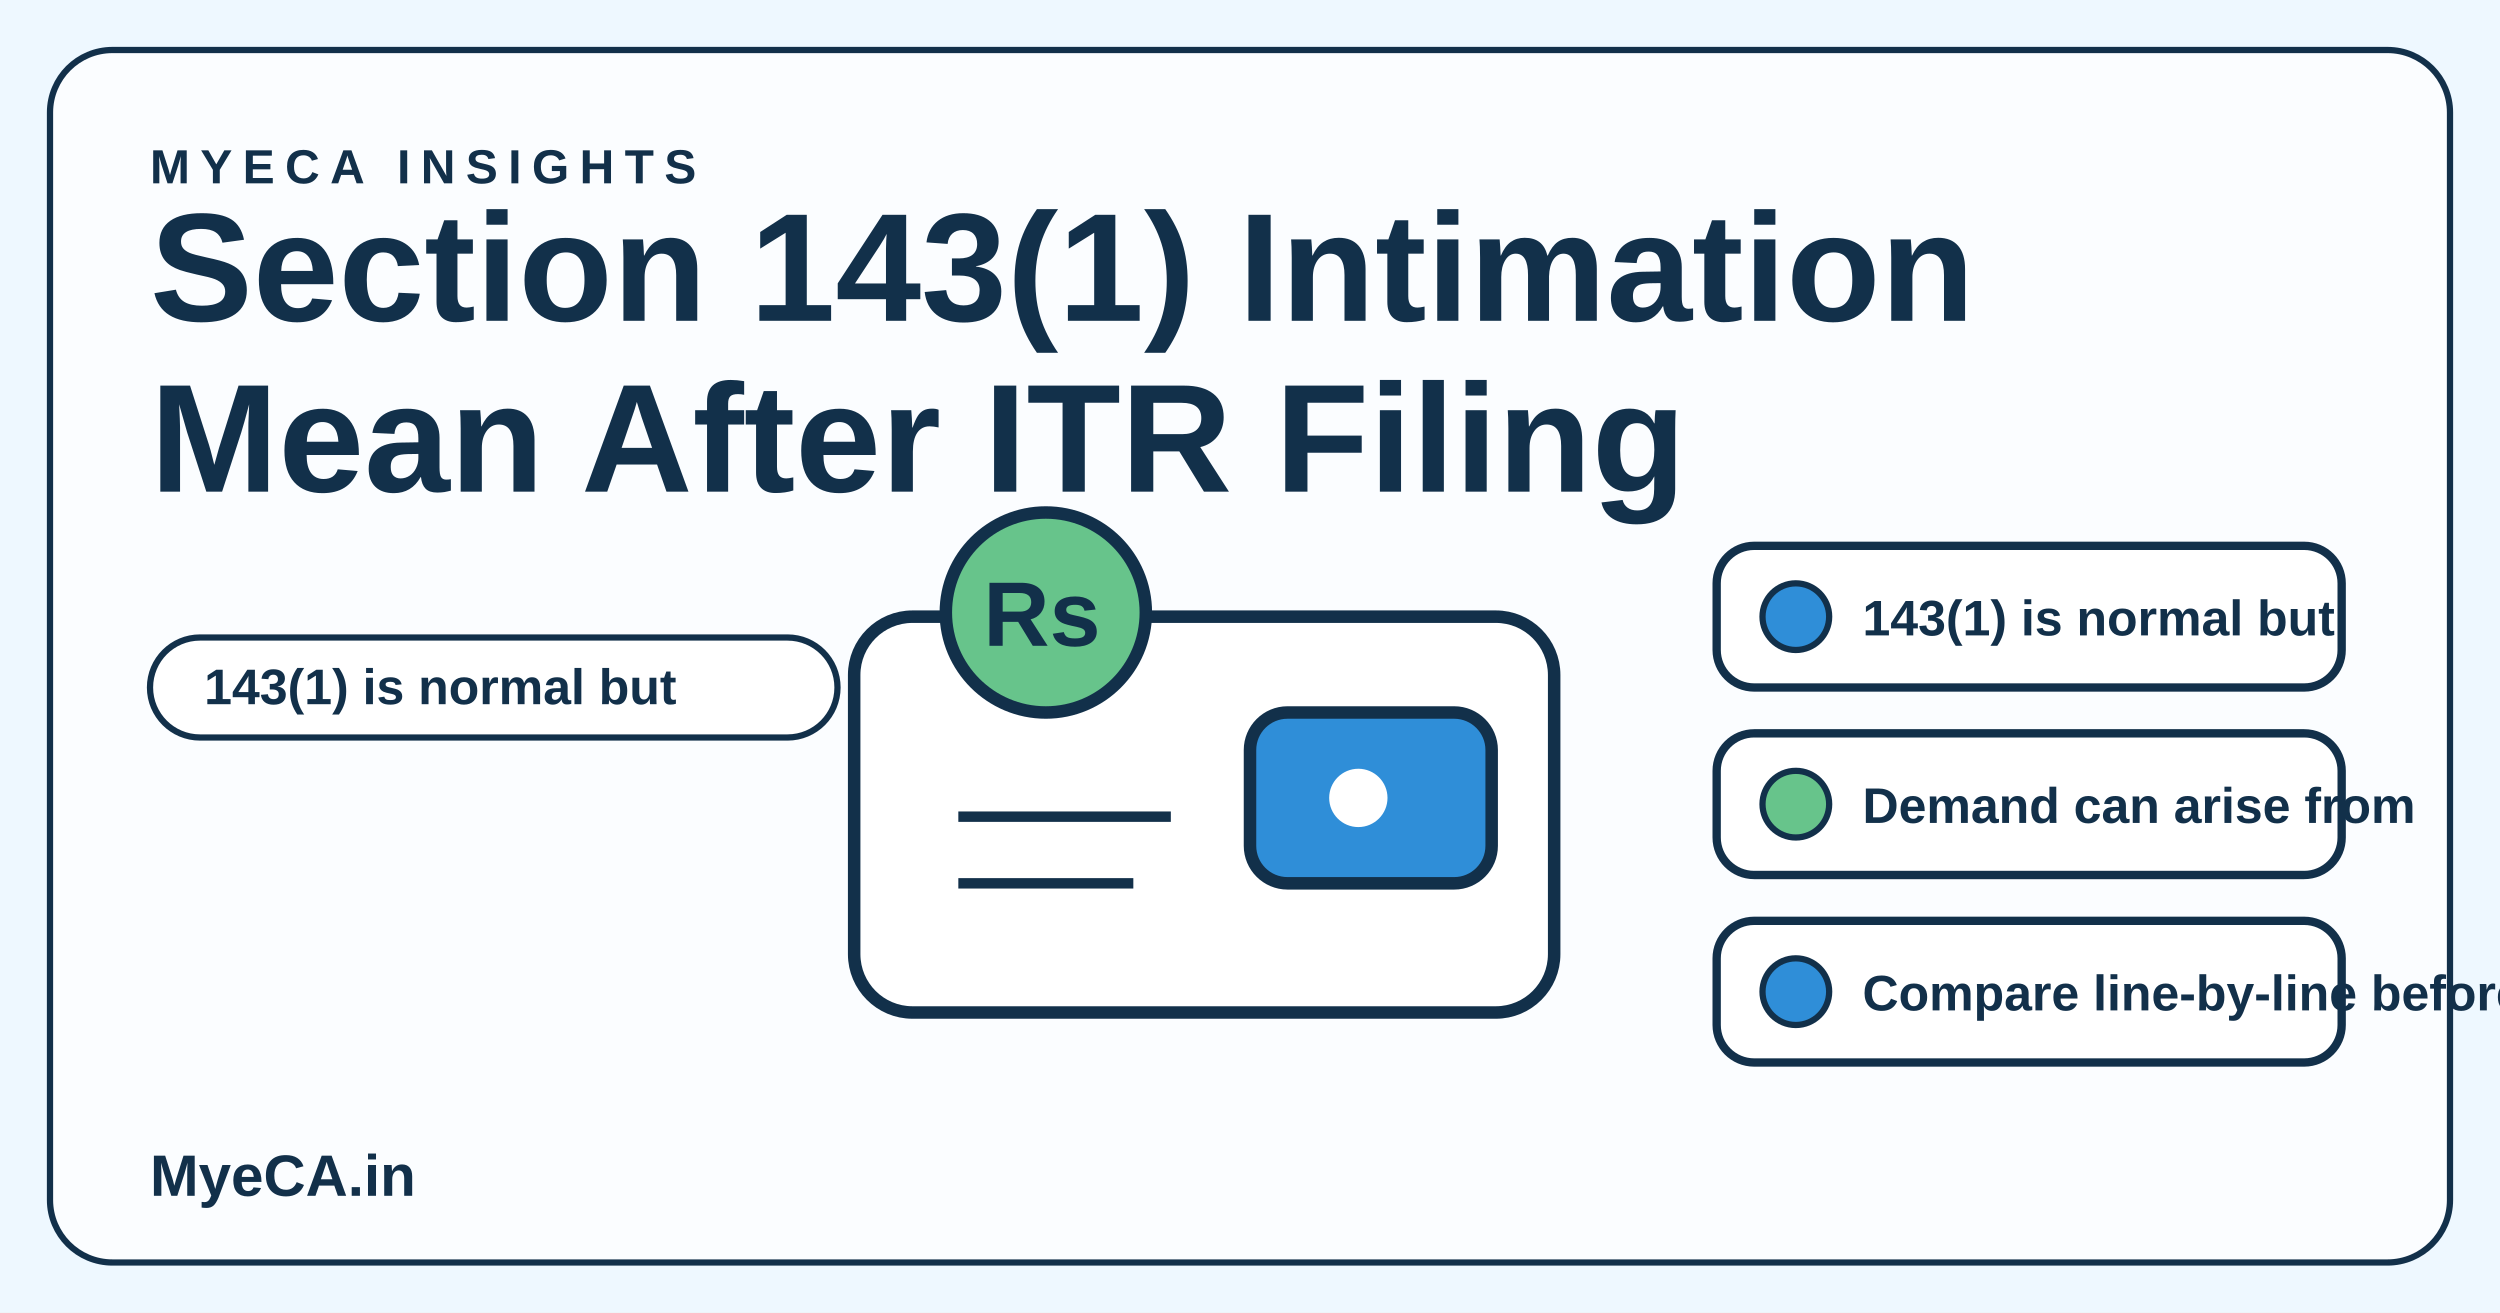
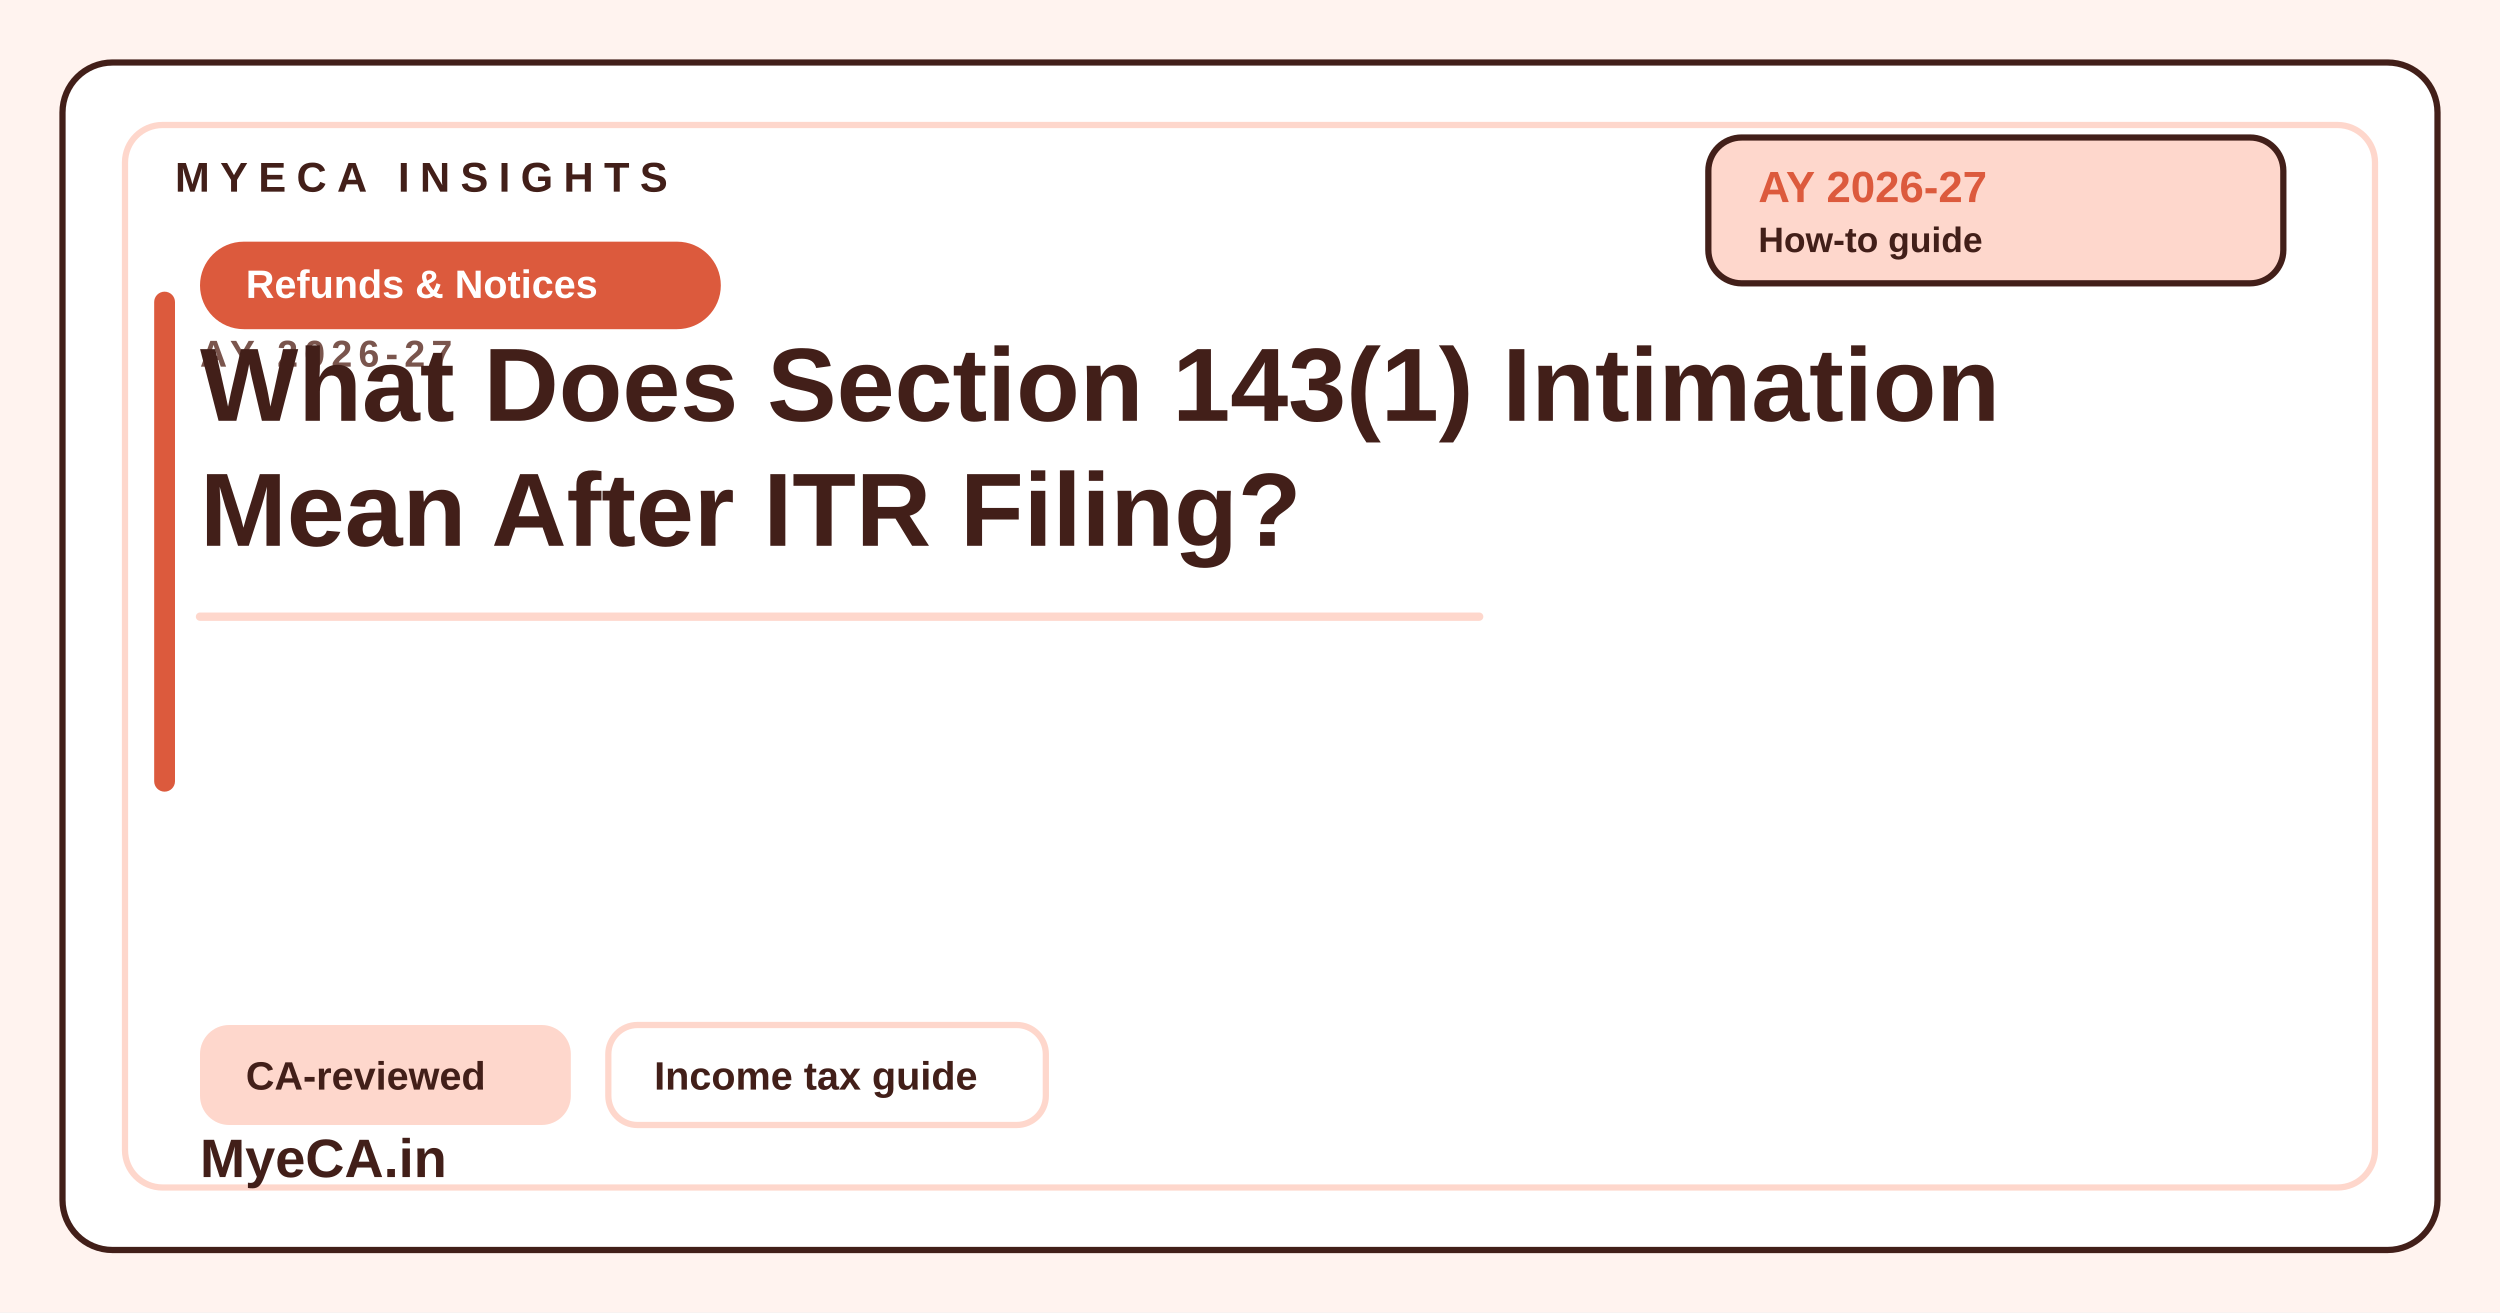
<svg xmlns="http://www.w3.org/2000/svg" width="1200" height="630" viewBox="0 0 1200 630" role="img" aria-labelledby="title desc">
-   <rect width="1200" height="630" fill="#eef8ff" />
-   <rect x="24" y="24" width="1152" height="582" rx="30" fill="#fbfdff" stroke="#12304a" stroke-width="3" />
-   <text x="72" y="88" font-family="Arial, Helvetica, sans-serif" font-size="23" font-weight="800" letter-spacing="5" fill="#12304a">MYECA INSIGHTS</text>
-   <text x="72" y="154" font-family="Arial, Helvetica, sans-serif" font-size="74" font-weight="900" fill="#12304a">Section 143(1) Intimation</text>
-   <text x="72" y="236" font-family="Arial, Helvetica, sans-serif" font-size="74" font-weight="900" fill="#12304a">Mean After ITR Filing</text>
-   <rect x="72" y="306" width="330" height="48" rx="24" fill="#fff" stroke="#12304a" stroke-width="3" />
-   <text x="98" y="338" font-family="Arial, Helvetica, sans-serif" font-size="24" font-weight="800" fill="#12304a">143(1) is normal but</text>
-   <g transform="translate(390 246)">
-     <rect x="20" y="50" width="336" height="190" rx="28" fill="#fff" stroke="#12304a" stroke-width="6" />
-     <rect x="210" y="96" width="116" height="82" rx="18" fill="#2f8ed8" stroke="#12304a" stroke-width="6" />
-     <circle cx="262" cy="137" r="14" fill="#fff" />
-     <circle cx="112" cy="48" r="48" fill="#67c48b" stroke="#12304a" stroke-width="6" />
-     <text x="82" y="64" font-family="Arial, Helvetica, sans-serif" font-size="44" font-weight="900" fill="#12304a">Rs</text>
-     <line x1="70" y1="146" x2="172" y2="146" stroke="#12304a" stroke-width="5" />
-     <line x1="70" y1="178" x2="154" y2="178" stroke="#12304a" stroke-width="5" />
+   <rect width="1200" height="630" fill="#fff3ef" />
+   <rect x="30" y="30" width="1140" height="570" rx="24" fill="#ffffff" stroke="#421f19" stroke-width="3" />
+   <rect x="60" y="60" width="1080" height="510" rx="18" fill="none" stroke="#fed7cc" stroke-width="3" />
+   <rect x="74" y="140" width="10" height="240" rx="5" fill="#dc5a3d" />
+   <text x="84" y="92" font-family="Arial, Helvetica, sans-serif" font-size="20" font-weight="900" letter-spacing="5" fill="#421f19">MYECA INSIGHTS</text>
+   <g transform="translate(820 66)">
+     <rect x="0" y="0" width="276" height="70" rx="16" fill="#fed7cc" stroke="#421f19" stroke-width="3" />
+     <text x="24" y="31" font-family="Arial, Helvetica, sans-serif" font-size="21" font-weight="900" fill="#dc5a3d">AY 2026-27</text>
+     <text x="24" y="55" font-family="Arial, Helvetica, sans-serif" font-size="17" font-weight="800" fill="#421f19">How-to guide</text>
  </g>
-   <g transform="translate(824 262)">
-     <rect x="0" y="0" width="300" height="68" rx="18" fill="#fff" stroke="#12304a" stroke-width="4" />
-     <circle cx="38" cy="34" r="16" fill="#2f8ed8" stroke="#12304a" stroke-width="3" />
-     <text x="70" y="43" font-family="Arial, Helvetica, sans-serif" font-size="24" font-weight="800" fill="#12304a">143(1) is normal but</text>
+   <rect x="96" y="116" width="250" height="42" rx="21" fill="#dc5a3d" />
+   <text x="118" y="143" font-family="Arial, Helvetica, sans-serif" font-size="19" font-weight="900" fill="#ffffff">Refunds &amp; Notices</text>
+   <text x="96" y="176" font-family="Arial, Helvetica, sans-serif" font-size="18" font-weight="900" letter-spacing="3" fill="#7a554d">AY 2026-27</text>
+   <text x="96" y="202" font-family="Arial, Helvetica, sans-serif" font-size="50" font-weight="900" fill="#421f19">What Does Section 143(1) Intimation</text>
+   <text x="96" y="262" font-family="Arial, Helvetica, sans-serif" font-size="50" font-weight="900" fill="#421f19">Mean After ITR Filing?</text>
+   <line x1="96" y1="296" x2="710" y2="296" stroke="#fed7cc" stroke-width="4" stroke-linecap="round" />
+   <g transform="translate(96 492)">
+     <rect x="0" y="0" width="178" height="48" rx="14" fill="#fed7cc" />
+     <text x="22" y="31" font-family="Arial, Helvetica, sans-serif" font-size="19" font-weight="900" fill="#421f19">CA-reviewed</text>
  </g>
-   <g transform="translate(824 352)">
-     <rect x="0" y="0" width="300" height="68" rx="18" fill="#fff" stroke="#12304a" stroke-width="4" />
-     <circle cx="38" cy="34" r="16" fill="#67c48b" stroke="#12304a" stroke-width="3" />
-     <text x="70" y="43" font-family="Arial, Helvetica, sans-serif" font-size="24" font-weight="800" fill="#12304a">Demand can arise from</text>
+   <g transform="translate(292 492)">
+     <rect x="0" y="0" width="210" height="48" rx="14" fill="#ffffff" stroke="#fed7cc" stroke-width="3" />
+     <text x="22" y="31" font-family="Arial, Helvetica, sans-serif" font-size="19" font-weight="900" fill="#421f19">Income tax guide</text>
  </g>
-   <g transform="translate(824 442)">
-     <rect x="0" y="0" width="300" height="68" rx="18" fill="#fff" stroke="#12304a" stroke-width="4" />
-     <circle cx="38" cy="34" r="16" fill="#2f8ed8" stroke="#12304a" stroke-width="3" />
-     <text x="70" y="43" font-family="Arial, Helvetica, sans-serif" font-size="24" font-weight="800" fill="#12304a">Compare line-by-line before acting</text>
-   </g>
-   <text x="72" y="574" font-family="Arial, Helvetica, sans-serif" font-size="28" font-weight="900" fill="#12304a">MyeCA.in</text>
+   <text x="96" y="565" font-family="Arial, Helvetica, sans-serif" font-size="26" font-weight="900" fill="#421f19">MyeCA.in</text>
</svg>
